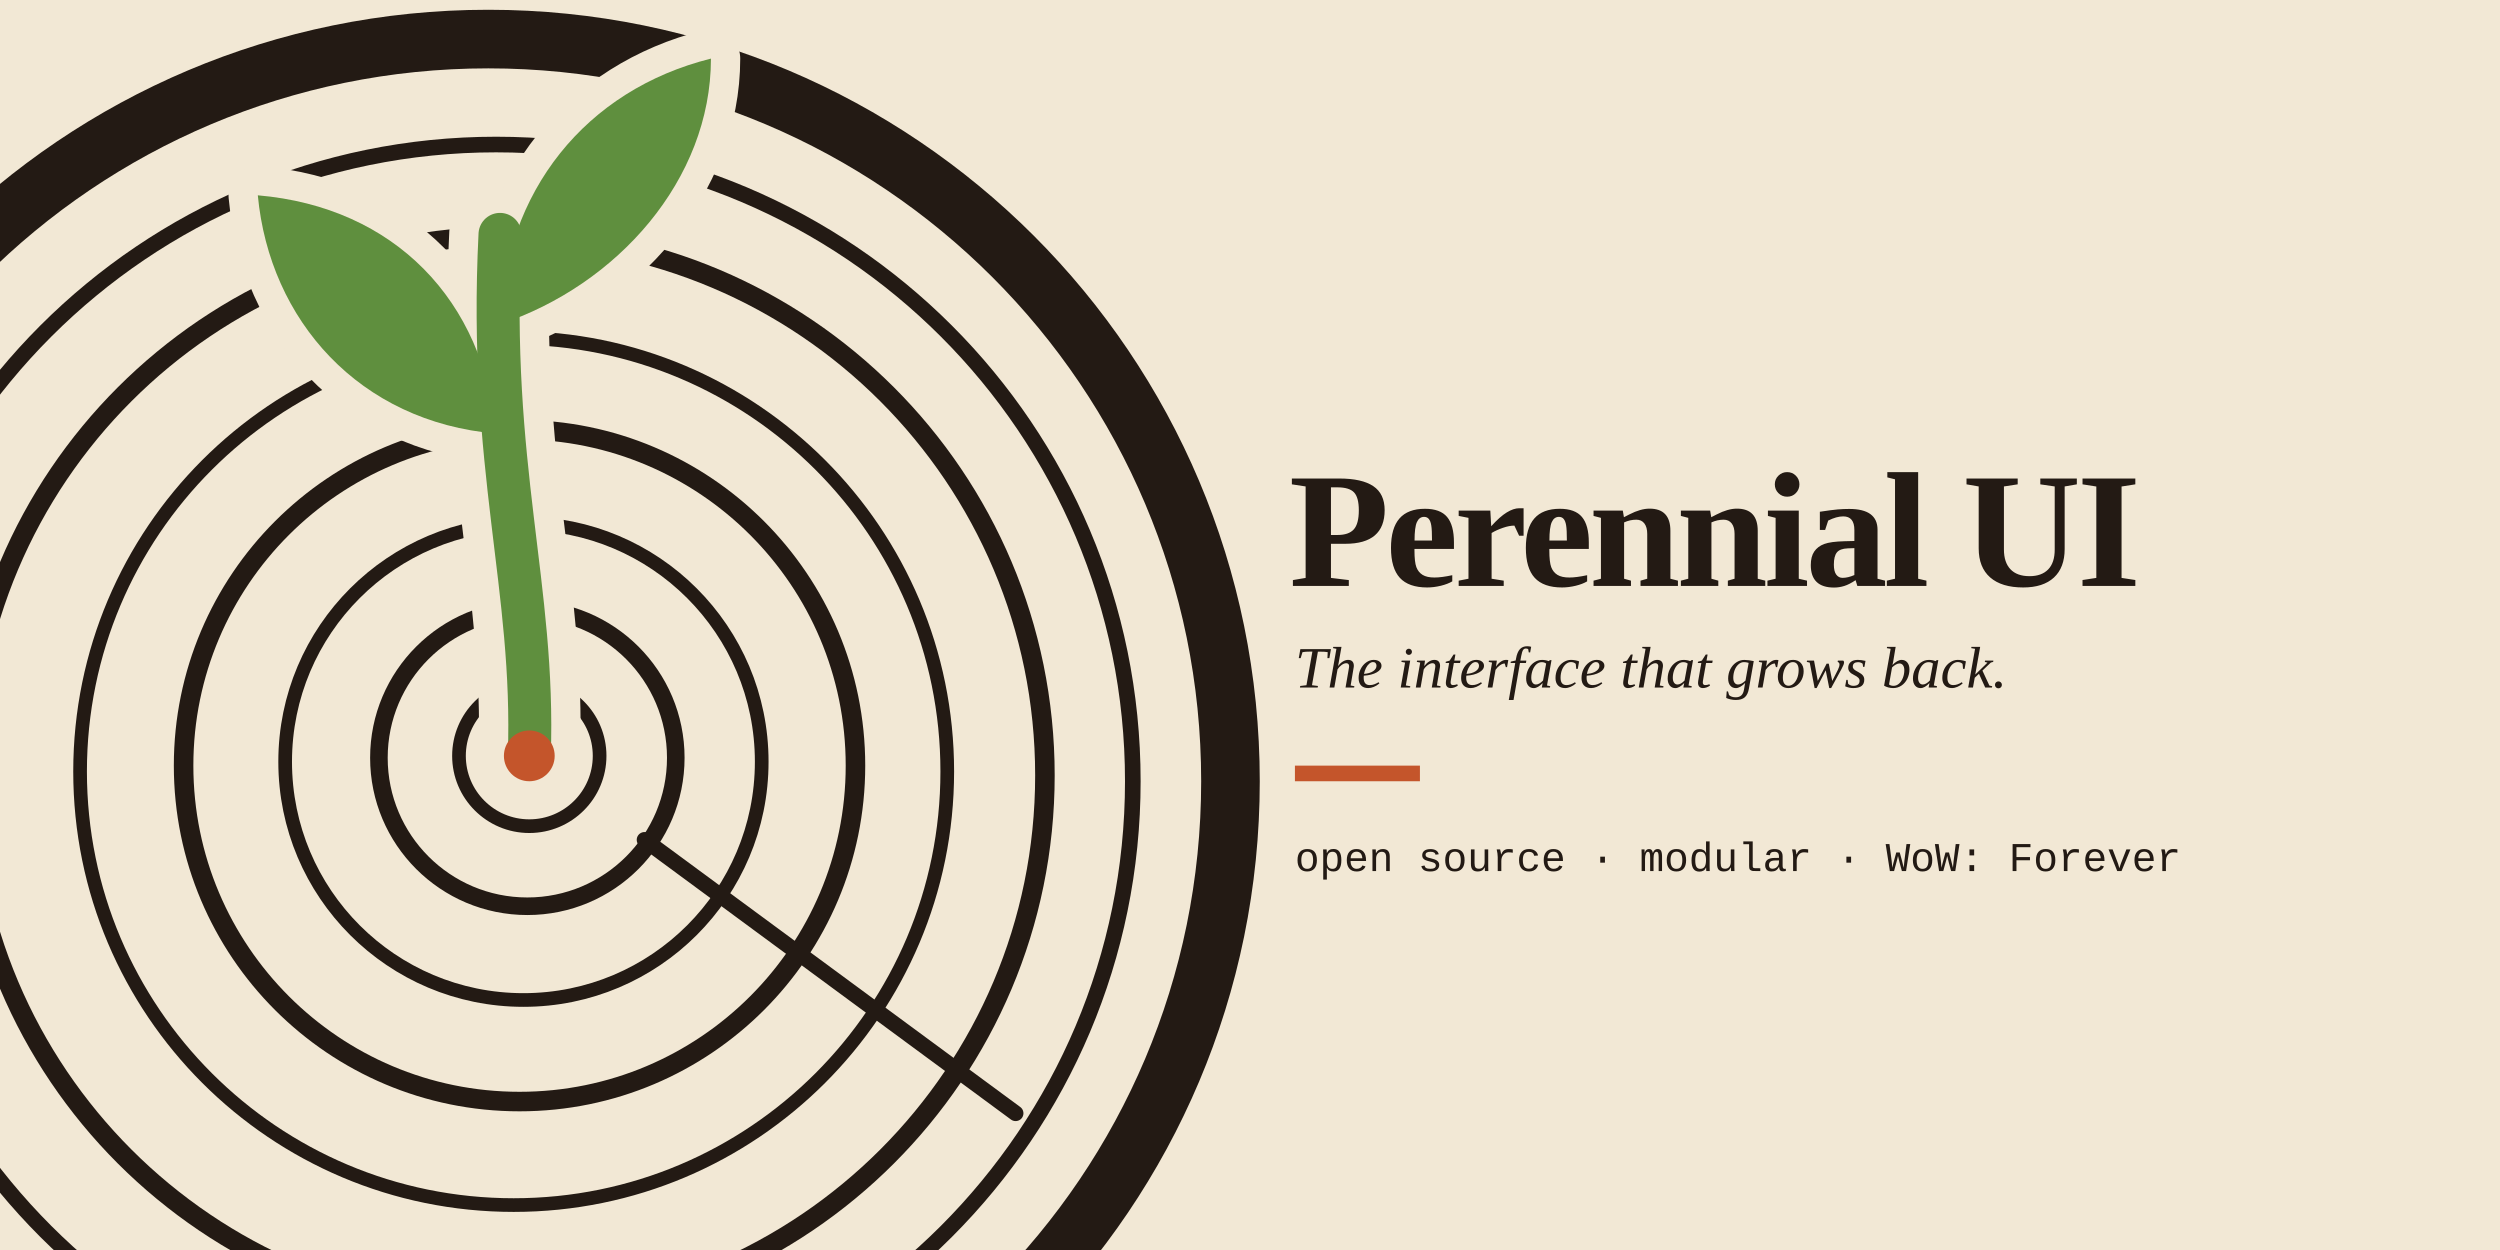
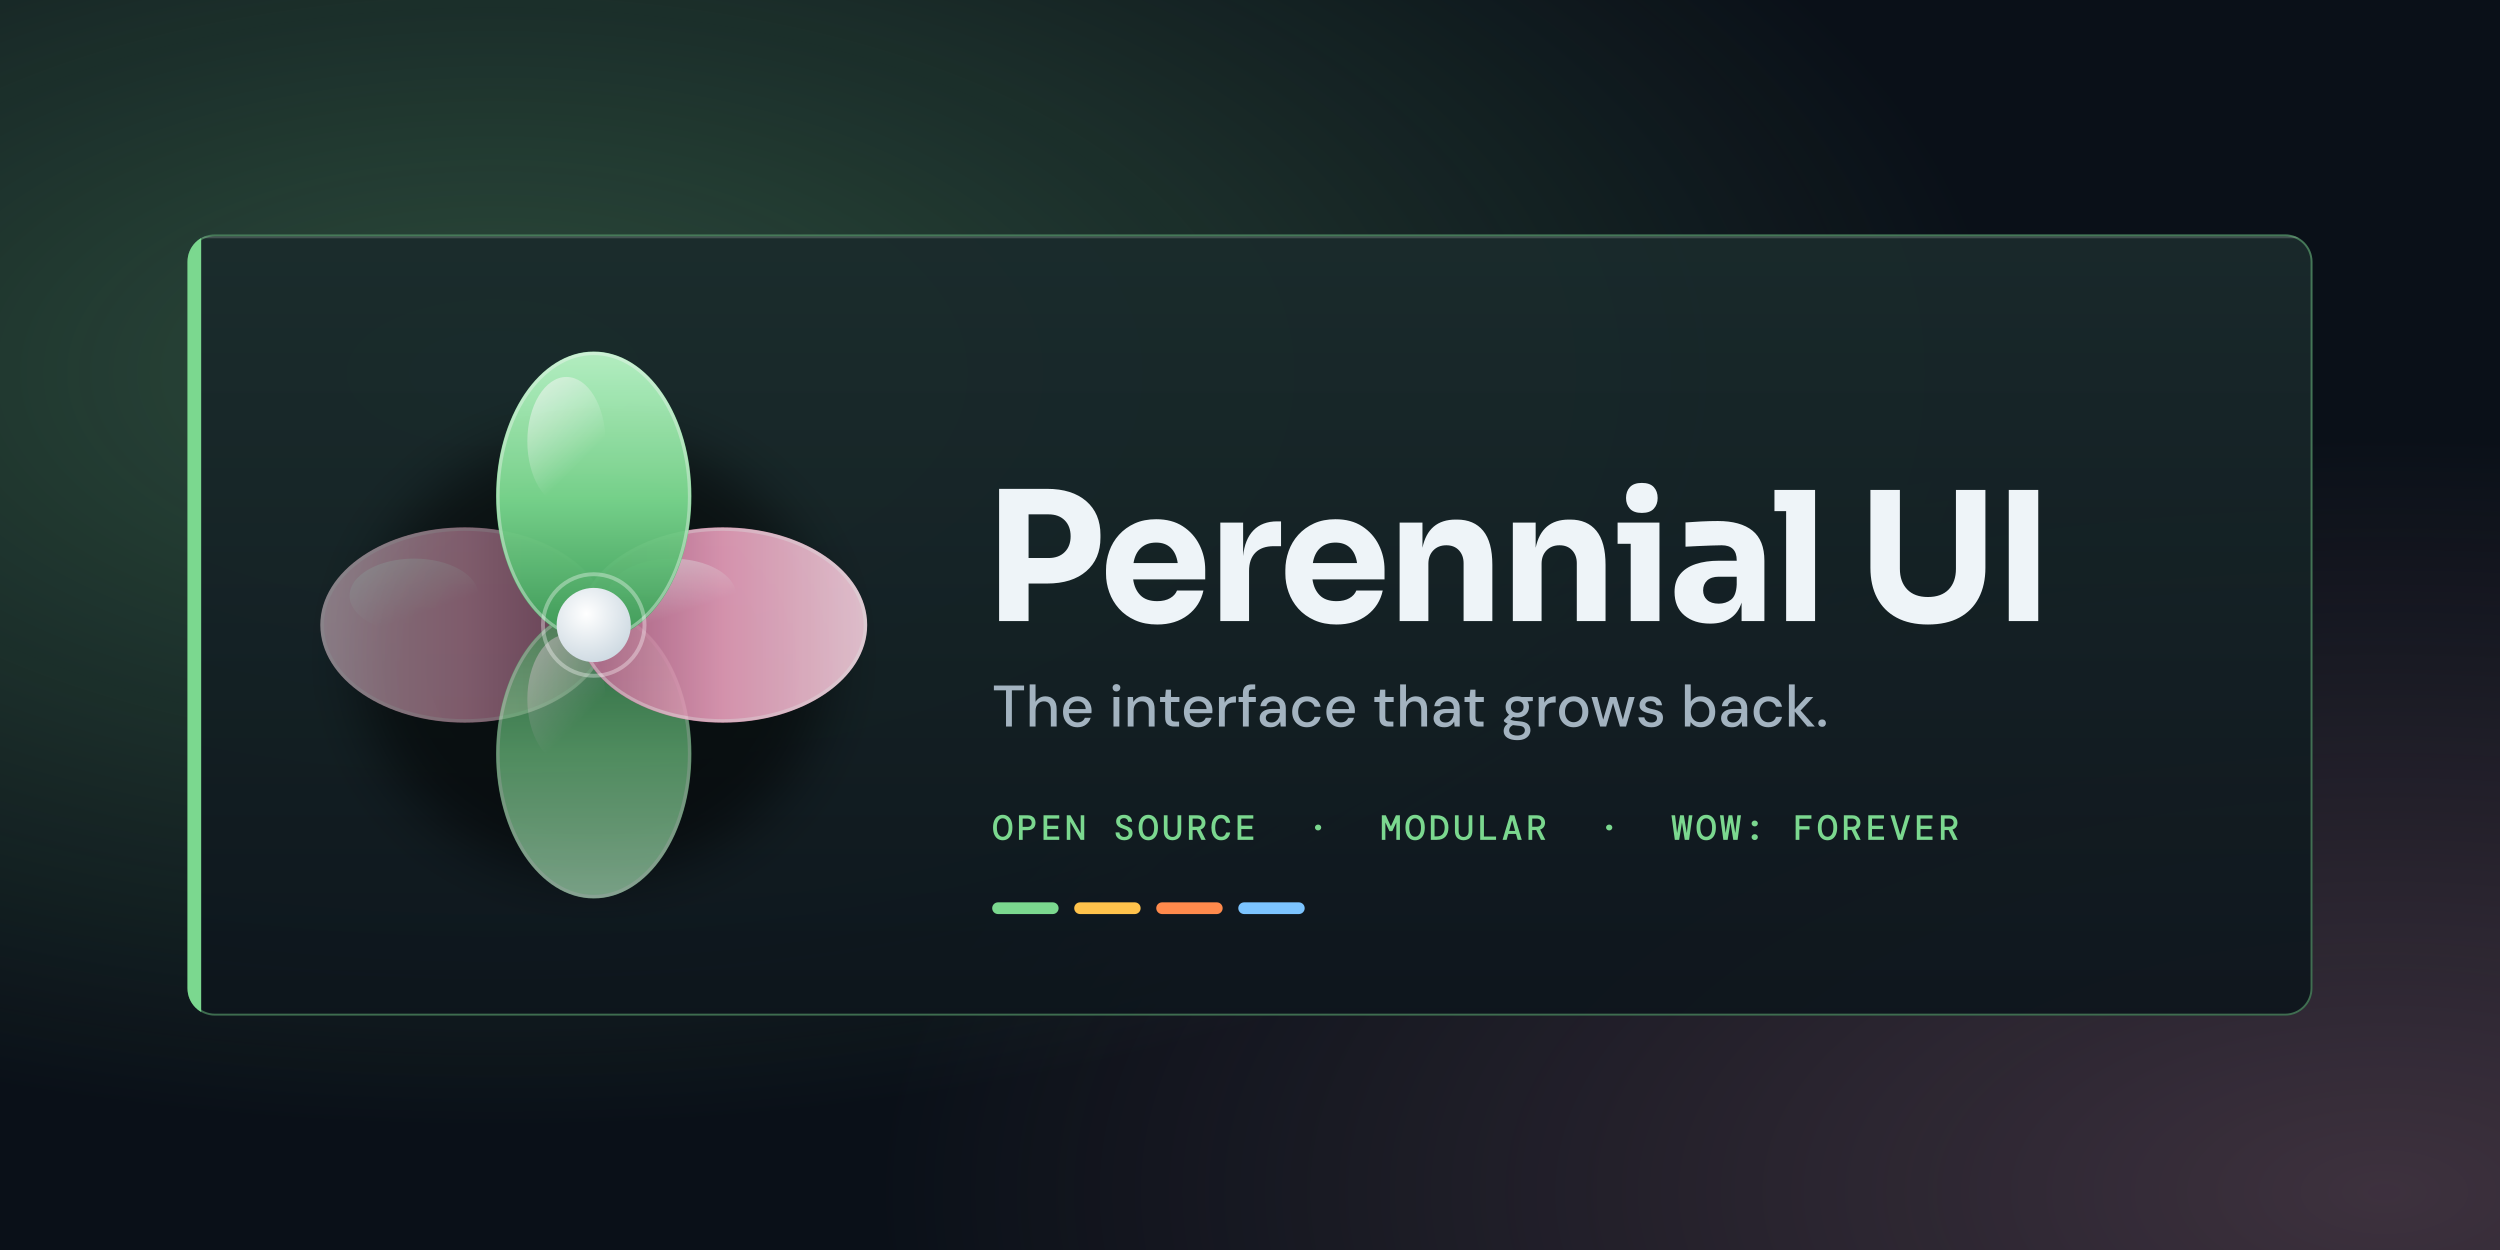
- <svg xmlns="http://www.w3.org/2000/svg" viewBox="0 0 1280 640" role="img" aria-label="Perennial UI social header">
-   <rect width="1280" height="640" fill="#F2E8D5" />
-   <g fill="none" stroke="#231A14" stroke-linecap="round">
-     <circle cx="250" cy="400" r="380" stroke-width="30" />
-     <circle cx="254" cy="400" r="326" stroke-width="8" />
-     <circle cx="259" cy="397" r="276" stroke-width="10" />
-     <circle cx="263" cy="395" r="222" stroke-width="7" />
-     <circle cx="266" cy="392" r="172" stroke-width="10" />
-     <circle cx="268" cy="390" r="122" stroke-width="7" />
-     <circle cx="270" cy="388" r="76" stroke-width="9" />
-     <circle cx="271" cy="387" r="36" stroke-width="7" />
-     <path d="M330 430 L520 570" stroke-width="8" />
+ <svg xmlns="http://www.w3.org/2000/svg" viewBox="0 0 1280 640" role="img" aria-label="Perennial UI: the interface that grows back">
+   <defs>
+     <linearGradient id="petalA" x1="0.5" y1="0" x2="0.5" y2="1">
+       <stop offset="0" stop-color="#B9F4C6" />
+       <stop offset="0.5" stop-color="#7BD88F" />
+       <stop offset="1" stop-color="#3A9A55" />
+     </linearGradient>
+     <linearGradient id="petalB" x1="0.5" y1="0" x2="0.5" y2="1">
+       <stop offset="0" stop-color="#FCD6E4" />
+       <stop offset="0.5" stop-color="#F3A6C4" />
+       <stop offset="1" stop-color="#B4628A" />
+     </linearGradient>
+     <linearGradient id="sheen" x1="0.2" y1="0" x2="0.8" y2="1">
+       <stop offset="0" stop-color="#FFFFFF" stop-opacity="0.6" />
+       <stop offset="0.7" stop-color="#FFFFFF" stop-opacity="0" />
+     </linearGradient>
+     <radialGradient id="core" cx="0.4" cy="0.35" r="0.75">
+       <stop offset="0" stop-color="#FFFFFF" />
+       <stop offset="1" stop-color="#C9D6DF" />
+     </radialGradient>
+     <filter id="shadow" x="-50%" y="-50%" width="200%" height="200%">
+       <feGaussianBlur stdDeviation="14" />
+     </filter>
+     <ellipse id="petal" cx="0" cy="-66" rx="50" ry="74" />
+     <ellipse id="rim" cx="0" cy="-66" rx="49" ry="73" fill="none" stroke="#FFFFFF" stroke-opacity="0.38" stroke-width="1.6" />
+     <radialGradient id="glowA" cx="0.2" cy="0.3" r="0.6">
+       <stop offset="0" stop-color="#7BD88F" stop-opacity="0.30" />
+       <stop offset="1" stop-color="#7BD88F" stop-opacity="0" />
+     </radialGradient>
+     <radialGradient id="glowB" cx="0.95" cy="0.95" r="0.6">
+       <stop offset="0" stop-color="#F3A6C4" stop-opacity="0.22" />
+       <stop offset="1" stop-color="#F3A6C4" stop-opacity="0" />
+     </radialGradient>
+     <linearGradient id="glass" x1="0" y1="0" x2="0" y2="1">
+       <stop offset="0" stop-color="#1A2B2C" stop-opacity="0.92" />
+       <stop offset="1" stop-color="#0D151C" stop-opacity="0.92" />
+     </linearGradient>
+     <clipPath id="panel">
+       <rect x="96" y="120" width="1088" height="400" rx="14" />
+     </clipPath>
+   </defs>
+   <rect width="1280" height="640" fill="#0A1018" />
+   <rect width="1280" height="640" fill="url(#glowA)" />
+   <rect width="1280" height="640" fill="url(#glowB)" />
+   <rect x="96" y="120" width="1088" height="400" rx="14" fill="url(#glass)" />
+   <g clip-path="url(#panel)">
+     <rect x="96" y="120" width="7" height="400" fill="#7BD88F" />
+     <rect x="103" y="121" width="1081" height="1" fill="#FFFFFF" fill-opacity="0.18" />
  </g>
-   <g stroke="#F2E8D5" stroke-linejoin="round" stroke-linecap="round" fill="#F2E8D5" stroke-width="30">
-     <path d="M271 387 C274 300 250 240 256 120" fill="none" stroke-width="52" />
-     <path d="M254 222 C184 216 138 164 132 100 C202 106 248 154 254 222 Z" />
-     <path d="M256 166 C316 146 364 92 364 30 C300 46 258 98 256 166 Z" />
+   <rect x="96.5" y="120.5" width="1087" height="399" rx="13.5" fill="none" stroke="#7BD88F" stroke-opacity="0.45" />
+   <g transform="translate(304 320)">
+     <ellipse cx="0" cy="16" rx="120" ry="112" fill="#000000" opacity="0.5" filter="url(#shadow)" />
+     <g opacity="0.5">
+       <g transform="rotate(270)">
+         <use href="#petal" fill="url(#petalB)" />
+         <use href="#rim" />
+       </g>
+       <ellipse cx="-92.0" cy="-15.0" rx="33" ry="19" fill="url(#sheen)" />
+     </g>
+     <g opacity="0.62">
+       <g transform="rotate(180)">
+         <use href="#petal" fill="url(#petalA)" />
+         <use href="#rim" />
+       </g>
+       <ellipse cx="-14.0" cy="38.0" rx="20" ry="33" fill="url(#sheen)" />
+     </g>
+     <g opacity="0.86">
+       <g transform="rotate(90)">
+         <use href="#petal" fill="url(#petalB)" />
+         <use href="#rim" />
+       </g>
+       <ellipse cx="40.0" cy="-15.0" rx="33" ry="19" fill="url(#sheen)" />
+     </g>
+     <g opacity="0.96">
+       <g transform="rotate(0)">
+         <use href="#petal" fill="url(#petalA)" />
+         <use href="#rim" />
+       </g>
+       <ellipse cx="-14.0" cy="-94.0" rx="20" ry="33" fill="url(#sheen)" />
+     </g>
+     <circle r="26" fill="none" stroke="#FFFFFF" stroke-opacity="0.35" stroke-width="2" />
+     <circle r="19" fill="url(#core)" />
  </g>
-   <g fill="#5F8F3E">
-     <path d="M271 387 C274 300 250 240 256 120" fill="none" stroke="#5F8F3E" stroke-width="22" stroke-linecap="round" />
-     <path d="M254 222 C184 216 138 164 132 100 C202 106 248 154 254 222 Z" />
-     <path d="M256 166 C316 146 364 92 364 30 C300 46 258 98 256 166 Z" />
-   </g>
-   <circle cx="271" cy="387" r="13" fill="#C4552B" />
-   <g font-family="Georgia, 'Times New Roman', serif" fill="#231A14">
-     <text x="660" y="300" font-size="84" font-weight="bold" letter-spacing="-2">Perennial UI</text>
-     <text x="663" y="352" font-size="30" font-style="italic">The interface that grows back.</text>
-   </g>
-   <rect x="663" y="392" width="64" height="8" fill="#C4552B" />
-   <g font-family="Consolas, 'Courier New', monospace" font-size="21" fill="#231A14">
-     <text x="663" y="446">open source  ·  modular  ·  WoW: Forever</text>
+   <path fill="#EEF4F8" d="M526.63 318L511.54 318L511.54 250.29L536.11 250.29Q548.90 250.29 556.16 256.59Q563.43 262.89 563.43 273.84L563.43 273.84L563.43 275.31Q563.43 286.17 556.16 292.47Q548.90 298.77 536.11 298.77L536.11 298.77L526.63 298.77L526.63 318ZM536.84 263.35L536.84 263.35L526.63 263.35L526.63 285.71L536.84 285.71Q542.09 285.71 545.12 282.67Q548.16 279.64 548.16 274.58L548.16 274.58Q548.16 269.42 545.12 266.39Q542.09 263.35 536.84 263.35ZM592.50 319.75L592.50 319.75Q586.06 319.75 581.14 317.54Q576.22 315.33 572.91 311.61Q569.60 307.88 567.94 303.23Q566.28 298.59 566.28 293.71L566.28 293.71L566.28 291.87Q566.28 286.90 567.94 282.21Q569.60 277.52 572.91 273.84Q576.22 270.16 580.96 268.00Q585.70 265.84 591.95 265.84L591.95 265.84Q600.05 265.84 605.61 269.47Q611.18 273.10 614.12 278.99Q617.07 284.88 617.07 291.69L617.07 291.69L617.07 296.66L580.18 296.66Q580.91 301.81 583.90 304.80Q586.89 307.79 592.50 307.79L592.50 307.79Q596.46 307.79 599.08 306.27Q601.70 304.75 602.62 302.36L602.62 302.36L616.15 302.36Q614.49 310.09 608.19 314.92Q601.89 319.75 592.50 319.75ZM591.95 277.80L591.95 277.80Q587.17 277.80 584.18 280.51Q581.19 283.22 580.36 288.28L580.36 288.28L602.99 288.28Q602.26 283.22 599.45 280.51Q596.64 277.80 591.95 277.80ZM639.52 318L624.80 318L624.80 267.58L636.48 267.58L636.48 284.70Q637.31 276.14 641.77 271.54Q646.23 266.94 653.96 266.94L653.96 266.94L655.89 266.94L655.89 279.64L652.21 279.64Q646.05 279.64 642.78 282.95Q639.52 286.26 639.52 292.33L639.52 292.33L639.52 318ZM684.32 319.75L684.32 319.75Q677.88 319.75 672.96 317.54Q668.04 315.33 664.72 311.61Q661.41 307.88 659.76 303.23Q658.10 298.59 658.10 293.71L658.10 293.71L658.10 291.87Q658.10 286.90 659.76 282.21Q661.41 277.52 664.72 273.84Q668.04 270.16 672.77 268.00Q677.51 265.84 683.77 265.84L683.77 265.84Q691.86 265.84 697.43 269.47Q703.00 273.10 705.94 278.99Q708.88 284.88 708.88 291.69L708.88 291.69L708.88 296.66L671.99 296.66Q672.73 301.81 675.72 304.80Q678.71 307.79 684.32 307.79L684.32 307.79Q688.28 307.79 690.90 306.27Q693.52 304.75 694.44 302.36L694.44 302.36L707.96 302.36Q706.31 310.09 700.01 314.92Q693.70 319.75 684.32 319.75ZM683.77 277.80L683.77 277.80Q678.98 277.80 675.99 280.51Q673.00 283.22 672.18 288.28L672.18 288.28L694.81 288.28Q694.07 283.22 691.27 280.51Q688.46 277.80 683.77 277.80ZM731.33 318L716.61 318L716.61 267.58L728.30 267.58L728.30 280.46Q731.33 266.02 745.32 266.02L745.32 266.02L745.96 266.02Q754.70 266.02 759.39 271.77Q764.08 277.52 764.08 289.20L764.08 289.20L764.08 318L749.36 318L749.36 288.38Q749.36 284.33 746.97 281.75Q744.58 279.18 740.53 279.18L740.53 279.18Q736.39 279.18 733.86 281.80Q731.33 284.42 731.33 288.65L731.33 288.65L731.33 318ZM789.29 318L774.57 318L774.57 267.58L786.26 267.58L786.26 280.46Q789.29 266.02 803.28 266.02L803.28 266.02L803.92 266.02Q812.66 266.02 817.35 271.77Q822.04 277.52 822.04 289.20L822.04 289.20L822.04 318L807.32 318L807.32 288.38Q807.32 284.33 804.93 281.75Q802.54 279.18 798.49 279.18L798.49 279.18Q794.35 279.18 791.82 281.80Q789.29 284.42 789.29 288.65L789.29 288.65L789.29 318ZM840.63 262.62L840.63 262.62Q836.49 262.62 834.51 260.45Q832.53 258.29 832.53 254.98L832.53 254.98Q832.53 251.58 834.51 249.41Q836.49 247.25 840.63 247.25L840.63 247.25Q844.77 247.25 846.75 249.41Q848.72 251.58 848.72 254.98L848.72 254.98Q848.72 258.29 846.75 260.45Q844.77 262.62 840.63 262.62ZM849.64 318L834.92 318L834.92 278.44L828.21 278.44L828.21 267.58L849.64 267.58L849.64 318ZM875.59 319.29L875.59 319.29Q867.40 319.29 862.39 315.06Q857.37 310.82 857.37 303.10L857.37 303.10Q857.37 297.58 860.22 294.03Q863.08 290.49 868.23 288.79Q873.38 287.09 880.10 287.09L880.10 287.09L889.20 287.09L889.20 286.90Q889.20 279.18 881.48 279.18L881.48 279.18Q879.45 279.18 876.14 279.31Q872.83 279.45 869.29 279.59Q865.74 279.73 862.98 279.91L862.98 279.91L862.98 267.49Q866.20 267.22 870.90 266.99Q875.59 266.76 879.54 266.76L879.54 266.76Q891.14 266.76 897.25 271.68Q903.37 276.60 903.37 287.09L903.37 287.09L903.37 318L891.69 318L891.69 308.52Q890.03 313.77 885.98 316.53Q881.94 319.29 875.59 319.29ZM880.00 309.08L880.00 309.08Q883.59 309.08 886.26 307.05Q888.93 305.03 889.20 299.32L889.20 299.32L889.20 295.28L880.00 295.28Q876.14 295.28 874.07 297.21Q872.00 299.14 872.00 302.27L872.00 302.27Q872.00 305.30 874.07 307.19Q876.14 309.08 880.00 309.08ZM929.32 318L914.50 318L914.50 261.70L908.52 261.70L908.52 250.84L929.32 250.84L929.32 318ZM987.09 319.75L987.09 319.75Q977.62 319.75 971.04 316.21Q964.46 312.66 961.06 306.13Q957.65 299.60 957.65 290.68L957.65 290.68L957.65 250.84L972.74 250.84L972.74 291.23Q972.74 297.85 976.47 301.76Q980.19 305.67 987.09 305.67L987.09 305.67Q993.99 305.67 997.72 301.81Q1001.44 297.94 1001.44 291.23L1001.44 291.23L1001.44 250.84L1016.53 250.84L1016.53 290.68Q1016.53 299.60 1013.13 306.13Q1009.72 312.66 1003.19 316.21Q996.66 319.75 987.09 319.75ZM1043.58 318L1028.49 318L1028.49 250.84L1043.58 250.84L1043.58 318Z" />
+   <path fill="#A3B3C0" d="M518.08 372L515.08 372L515.08 353.46L508.87 353.46L508.87 351L524.32 351L524.32 353.46L518.08 353.46L518.08 372ZM530.20 372L527.20 372L527.20 350.40L530.20 350.40L530.20 359.34Q530.95 358.05 532.28 357.29Q533.62 356.52 535.24 356.52L535.24 356.52Q537.94 356.52 539.47 358.17Q541 359.82 541 363.09L541 363.09L541 372L538.03 372L538.03 363.42Q538.03 359.10 534.46 359.10L534.46 359.10Q532.66 359.10 531.43 360.38Q530.20 361.65 530.20 363.99L530.20 363.99L530.20 372ZM551.68 372.36L551.68 372.36Q549.52 372.36 547.84 371.38Q546.16 370.41 545.21 368.64Q544.27 366.87 544.27 364.50L544.27 364.50Q544.27 362.10 545.21 360.31Q546.16 358.53 547.84 357.52Q549.52 356.52 551.74 356.52L551.74 356.52Q553.96 356.52 555.55 357.51Q557.14 358.50 558.01 360.13Q558.88 361.77 558.88 363.75L558.88 363.75Q558.88 364.05 558.87 364.39Q558.85 364.74 558.82 365.16L558.82 365.16L547.21 365.16Q547.36 367.47 548.66 368.67Q549.97 369.87 551.68 369.87L551.68 369.87Q553.12 369.87 554.06 369.24Q555.01 368.61 555.43 367.53L555.43 367.53L558.43 367.53Q557.83 369.60 556.07 370.98Q554.32 372.36 551.68 372.36ZM551.71 359.01L551.71 359.01Q550.03 359.01 548.77 360.03Q547.51 361.05 547.27 363.03L547.27 363.03L555.88 363.03Q555.79 361.14 554.62 360.07Q553.45 359.01 551.71 359.01ZM571.63 354.03L571.63 354.03Q570.76 354.03 570.20 353.48Q569.65 352.92 569.65 352.11L569.65 352.11Q569.65 351.30 570.20 350.77Q570.76 350.25 571.63 350.25L571.63 350.25Q572.47 350.25 573.04 350.77Q573.61 351.30 573.61 352.11L573.61 352.11Q573.61 352.92 573.04 353.48Q572.47 354.03 571.63 354.03ZM573.10 372L570.10 372L570.10 356.88L573.10 356.88L573.10 372ZM580.39 372L577.39 372L577.39 356.88L580.09 356.88L580.27 359.46Q580.99 358.11 582.31 357.31Q583.63 356.52 585.34 356.52L585.34 356.52Q588.04 356.52 589.60 358.15Q591.16 359.79 591.16 363.06L591.16 363.06L591.16 372L588.16 372L588.16 363.36Q588.16 359.10 584.53 359.10L584.53 359.10Q582.76 359.10 581.57 360.35Q580.39 361.59 580.39 363.93L580.39 363.93L580.39 372ZM603.70 372L601.24 372Q599.08 372 597.82 370.95Q596.56 369.90 596.56 367.20L596.56 367.20L596.56 359.43L593.95 359.43L593.95 356.88L596.56 356.88L596.92 353.10L599.56 353.10L599.56 356.88L603.85 356.88L603.85 359.43L599.56 359.43L599.56 367.23Q599.56 368.52 600.08 368.99Q600.61 369.45 601.96 369.45L601.96 369.45L603.70 369.45L603.70 372ZM613.57 372.36L613.57 372.36Q611.41 372.36 609.73 371.38Q608.05 370.41 607.10 368.64Q606.16 366.87 606.16 364.50L606.16 364.50Q606.16 362.10 607.10 360.31Q608.05 358.53 609.73 357.52Q611.41 356.52 613.63 356.52L613.63 356.52Q615.85 356.52 617.44 357.51Q619.03 358.50 619.90 360.13Q620.77 361.77 620.77 363.75L620.77 363.75Q620.77 364.05 620.75 364.39Q620.74 364.74 620.71 365.16L620.71 365.16L609.10 365.16Q609.25 367.47 610.55 368.67Q611.86 369.87 613.57 369.87L613.57 369.87Q615.01 369.87 615.95 369.24Q616.90 368.61 617.32 367.53L617.32 367.53L620.32 367.53Q619.72 369.60 617.96 370.98Q616.21 372.36 613.57 372.36ZM613.60 359.01L613.60 359.01Q611.92 359.01 610.66 360.03Q609.40 361.05 609.16 363.03L609.16 363.03L617.77 363.03Q617.68 361.14 616.51 360.07Q615.34 359.01 613.60 359.01ZM627.10 372L624.10 372L624.10 356.88L626.80 356.88L627.07 359.73Q627.82 358.23 629.26 357.38Q630.70 356.52 632.80 356.52L632.80 356.52L632.80 359.70L631.72 359.70Q630.46 359.70 629.41 360.12Q628.36 360.54 627.73 361.57Q627.10 362.61 627.10 364.47L627.10 364.47L627.10 372ZM639.37 372L636.37 372L636.37 359.43L634.15 359.43L634.15 356.88L636.37 356.88L636.37 354.84Q636.37 352.50 637.55 351.45Q638.74 350.40 640.90 350.40L640.90 350.40L642.67 350.40L642.67 352.95L641.38 352.95Q640.30 352.95 639.84 353.38Q639.37 353.82 639.37 354.90L639.37 354.90L639.37 356.88L643 356.88L643 359.43L639.37 359.43L639.37 372ZM650.47 372.36L650.47 372.36Q648.58 372.36 647.37 371.71Q646.15 371.07 645.55 370.02Q644.95 368.97 644.95 367.74L644.95 367.74Q644.95 365.52 646.66 364.25Q648.37 362.97 651.43 362.97L651.43 362.97L655.33 362.97Q655.33 359.04 651.85 359.04L651.85 359.04Q650.53 359.04 649.55 359.69Q648.58 360.33 648.34 361.59L648.34 361.59L645.34 361.59Q645.52 360 646.43 358.88Q647.35 357.75 648.77 357.13Q650.20 356.52 651.85 356.52L651.85 356.52Q655 356.52 656.66 358.17Q658.33 359.82 658.33 362.64L658.33 362.64L658.33 372L655.72 372L655.48 369.45Q654.82 370.68 653.62 371.52Q652.42 372.36 650.47 372.36ZM651.04 369.93L651.04 369.93Q652.33 369.93 653.27 369.25Q654.22 368.58 654.73 367.50Q655.24 366.42 655.27 365.19L655.27 365.19L655.27 365.10L651.70 365.10Q649.75 365.10 648.92 365.79Q648.10 366.48 648.10 367.53L648.10 367.53Q648.10 368.64 648.88 369.29Q649.66 369.93 651.04 369.93ZM669.16 372.36L669.16 372.36Q666.97 372.36 665.26 371.37Q663.55 370.38 662.58 368.60Q661.60 366.81 661.60 364.47L661.60 364.47Q661.60 362.10 662.58 360.31Q663.55 358.53 665.26 357.52Q666.97 356.52 669.16 356.52L669.16 356.52Q671.89 356.52 673.75 357.96Q675.61 359.40 676.15 361.86L676.15 361.86L673.03 361.86Q672.70 360.57 671.63 359.83Q670.57 359.10 669.13 359.10L669.13 359.10Q667.93 359.10 666.91 359.71Q665.89 360.33 665.27 361.51Q664.66 362.70 664.66 364.44L664.66 364.44Q664.66 366.18 665.27 367.38Q665.89 368.58 666.91 369.19Q667.93 369.81 669.13 369.81L669.13 369.81Q670.57 369.81 671.63 369.09Q672.70 368.37 673.03 367.05L673.03 367.05L676.15 367.05Q675.64 369.42 673.76 370.89Q671.89 372.36 669.16 372.36ZM686.50 372.36L686.50 372.36Q684.34 372.36 682.66 371.38Q680.98 370.41 680.03 368.64Q679.09 366.87 679.09 364.50L679.09 364.50Q679.09 362.10 680.03 360.31Q680.98 358.53 682.66 357.52Q684.34 356.52 686.56 356.52L686.56 356.52Q688.78 356.52 690.37 357.51Q691.96 358.50 692.83 360.13Q693.70 361.77 693.70 363.75L693.70 363.75Q693.70 364.05 693.68 364.39Q693.67 364.74 693.64 365.16L693.64 365.16L682.03 365.16Q682.18 367.47 683.49 368.67Q684.79 369.87 686.50 369.87L686.50 369.87Q687.94 369.87 688.88 369.24Q689.83 368.61 690.25 367.53L690.25 367.53L693.25 367.53Q692.65 369.60 690.89 370.98Q689.14 372.36 686.50 372.36ZM686.53 359.01L686.53 359.01Q684.85 359.01 683.59 360.03Q682.33 361.05 682.09 363.03L682.09 363.03L690.70 363.03Q690.61 361.14 689.44 360.07Q688.27 359.01 686.53 359.01ZM713.41 372L710.95 372Q708.79 372 707.53 370.95Q706.27 369.90 706.27 367.20L706.27 367.20L706.27 359.43L703.66 359.43L703.66 356.88L706.27 356.88L706.63 353.10L709.27 353.10L709.27 356.88L713.56 356.88L713.56 359.43L709.27 359.43L709.27 367.23Q709.27 368.52 709.79 368.99Q710.32 369.45 711.67 369.45L711.67 369.45L713.41 369.45L713.41 372ZM719.86 372L716.86 372L716.86 350.40L719.86 350.40L719.86 359.34Q720.61 358.05 721.94 357.29Q723.28 356.52 724.90 356.52L724.90 356.52Q727.60 356.52 729.13 358.17Q730.66 359.82 730.66 363.09L730.66 363.09L730.66 372L727.69 372L727.69 363.42Q727.69 359.10 724.12 359.10L724.12 359.10Q722.32 359.10 721.09 360.38Q719.86 361.65 719.86 363.99L719.86 363.99L719.86 372ZM739.51 372.36L739.51 372.36Q737.62 372.36 736.40 371.71Q735.19 371.07 734.59 370.02Q733.99 368.97 733.99 367.74L733.99 367.74Q733.99 365.52 735.70 364.25Q737.41 362.97 740.47 362.97L740.47 362.97L744.37 362.97Q744.37 359.04 740.89 359.04L740.89 359.04Q739.57 359.04 738.59 359.69Q737.62 360.33 737.38 361.59L737.38 361.59L734.38 361.59Q734.56 360 735.47 358.88Q736.39 357.75 737.81 357.13Q739.24 356.52 740.89 356.52L740.89 356.52Q744.04 356.52 745.70 358.17Q747.37 359.82 747.37 362.64L747.37 362.64L747.37 372L744.76 372L744.52 369.45Q743.86 370.68 742.66 371.52Q741.46 372.36 739.51 372.36ZM740.08 369.93L740.08 369.93Q741.37 369.93 742.31 369.25Q743.26 368.58 743.77 367.50Q744.28 366.42 744.31 365.19L744.31 365.19L744.31 365.10L740.74 365.10Q738.79 365.10 737.96 365.79Q737.14 366.48 737.14 367.53L737.14 367.53Q737.14 368.64 737.92 369.29Q738.70 369.93 740.08 369.93ZM759.58 372L757.12 372Q754.96 372 753.70 370.95Q752.44 369.90 752.44 367.20L752.44 367.20L752.44 359.43L749.83 359.43L749.83 356.88L752.44 356.88L752.80 353.10L755.44 353.10L755.44 356.88L759.73 356.88L759.73 359.43L755.44 359.43L755.44 367.23Q755.44 368.52 755.96 368.99Q756.49 369.45 757.84 369.45L757.84 369.45L759.58 369.45L759.58 372ZM776.86 367.35L776.86 367.35Q775.69 367.35 774.67 367.05L774.67 367.05L773.29 368.37Q773.62 368.58 774.11 368.75Q774.61 368.91 775.49 369.05Q776.38 369.18 777.91 369.30L777.91 369.30Q780.97 369.54 782.27 370.69Q783.58 371.85 783.58 373.83L783.58 373.83Q783.58 375.12 782.87 376.31Q782.17 377.49 780.68 378.23Q779.20 378.96 776.86 378.96L776.86 378.96Q773.71 378.96 771.79 377.76Q769.87 376.56 769.87 374.19L769.87 374.19Q769.87 373.26 770.33 372.31Q770.80 371.37 771.94 370.56L771.94 370.56Q771.28 370.29 770.83 369.96Q770.38 369.63 770.02 369.30L770.02 369.30L770.02 368.61L772.63 365.94Q770.86 364.44 770.86 361.95L770.86 361.95Q770.86 360.45 771.56 359.22Q772.27 357.99 773.62 357.25Q774.97 356.52 776.86 356.52L776.86 356.52Q778.12 356.52 779.20 356.88L779.20 356.88L784.81 356.88L784.81 358.95L782.05 359.10Q782.83 360.36 782.83 361.95L782.83 361.95Q782.83 363.45 782.12 364.68Q781.42 365.91 780.08 366.63Q778.75 367.35 776.86 367.35ZM776.86 364.95L776.86 364.95Q778.33 364.95 779.20 364.19Q780.07 363.42 780.07 361.95L780.07 361.95Q780.07 360.48 779.20 359.71Q778.33 358.95 776.86 358.95L776.86 358.95Q775.39 358.95 774.49 359.71Q773.59 360.48 773.59 361.95L773.59 361.95Q773.59 363.42 774.49 364.19Q775.39 364.95 776.86 364.95ZM772.69 373.89L772.69 373.89Q772.69 375.24 773.87 375.92Q775.06 376.59 776.86 376.59L776.86 376.59Q778.60 376.59 779.66 375.87Q780.73 375.15 780.73 373.92L780.73 373.92Q780.73 372.96 780.01 372.31Q779.29 371.67 777.25 371.55L777.25 371.55Q775.78 371.46 774.61 371.25L774.61 371.25Q773.50 371.85 773.09 372.54Q772.69 373.23 772.69 373.89ZM790.81 372L787.81 372L787.81 356.88L790.51 356.88L790.78 359.73Q791.53 358.23 792.97 357.38Q794.41 356.52 796.51 356.52L796.51 356.52L796.51 359.70L795.43 359.70Q794.17 359.70 793.12 360.12Q792.07 360.54 791.44 361.57Q790.81 362.61 790.81 364.47L790.81 364.47L790.81 372ZM805.69 372.36L805.69 372.36Q803.56 372.36 801.86 371.37Q800.17 370.38 799.19 368.61Q798.22 366.84 798.22 364.44L798.22 364.44Q798.22 362.07 799.21 360.29Q800.20 358.50 801.91 357.51Q803.62 356.52 805.75 356.52L805.75 356.52Q807.91 356.52 809.59 357.51Q811.27 358.50 812.24 360.29Q813.22 362.07 813.22 364.44L813.22 364.44Q813.22 366.84 812.23 368.61Q811.24 370.38 809.54 371.37Q807.85 372.36 805.69 372.36ZM805.69 369.78L805.69 369.78Q806.92 369.78 807.92 369.18Q808.93 368.58 809.54 367.39Q810.16 366.21 810.16 364.44L810.16 364.44Q810.16 362.67 809.56 361.49Q808.96 360.30 807.95 359.70Q806.95 359.10 805.75 359.10L805.75 359.10Q804.55 359.10 803.53 359.70Q802.51 360.30 801.89 361.49Q801.28 362.67 801.28 364.44L801.28 364.44Q801.28 366.21 801.89 367.39Q802.51 368.58 803.51 369.18Q804.52 369.78 805.69 369.78ZM822.34 372L819.28 372L814.84 356.88L817.81 356.88L820.84 368.46L824.20 356.88L827.56 356.88L830.92 368.43L833.92 356.88L836.95 356.88L832.51 372L829.42 372L825.88 359.94L822.34 372ZM845.50 372.36L845.50 372.36Q842.59 372.36 840.85 370.98Q839.11 369.60 838.84 367.29L838.84 367.29L841.90 367.29Q842.11 368.37 843.01 369.15Q843.91 369.93 845.50 369.93L845.50 369.93Q846.97 369.93 847.67 369.30Q848.38 368.67 848.38 367.80L848.38 367.80Q848.38 366.57 847.46 366.13Q846.55 365.70 844.87 365.37L844.87 365.37Q843.49 365.10 842.24 364.63Q841.00 364.17 840.22 363.31Q839.44 362.46 839.44 361.05L839.44 361.05Q839.44 359.10 840.95 357.81Q842.47 356.52 845.11 356.52L845.11 356.52Q847.63 356.52 849.16 357.72Q850.69 358.92 850.96 361.11L850.96 361.11L848.05 361.11Q847.90 360.12 847.13 359.55Q846.37 358.98 845.08 358.98L845.08 358.98Q843.79 358.98 843.10 359.49Q842.41 360 842.41 360.84L842.41 360.84Q842.41 361.68 843.29 362.19Q844.18 362.70 845.83 363.03L845.83 363.03Q847.42 363.33 848.68 363.78Q849.94 364.23 850.69 365.10Q851.44 365.97 851.44 367.59L851.44 367.59Q851.44 369.72 849.83 371.04Q848.23 372.36 845.50 372.36ZM870.91 372.36L870.91 372.36Q869.05 372.36 867.73 371.61Q866.41 370.86 865.66 369.69L865.66 369.69L865.36 372L862.66 372L862.66 350.40L865.66 350.40L865.66 359.25Q866.38 358.11 867.68 357.31Q868.99 356.52 870.91 356.52L870.91 356.52Q873.07 356.52 874.72 357.56Q876.37 358.59 877.28 360.38Q878.20 362.16 878.20 364.44L878.20 364.44Q878.20 366.75 877.28 368.54Q876.37 370.32 874.72 371.34Q873.07 372.36 870.91 372.36ZM870.43 369.75L870.43 369.75Q872.50 369.75 873.83 368.30Q875.17 366.84 875.17 364.44L875.17 364.44Q875.17 362.07 873.83 360.60Q872.50 359.13 870.43 359.13L870.43 359.13Q868.33 359.13 867.01 360.60Q865.69 362.07 865.69 364.44L865.69 364.44Q865.69 366.84 867.01 368.30Q868.33 369.75 870.43 369.75ZM886.72 372.36L886.72 372.36Q884.83 372.36 883.61 371.71Q882.40 371.07 881.80 370.02Q881.20 368.97 881.20 367.74L881.20 367.74Q881.20 365.52 882.91 364.25Q884.62 362.97 887.68 362.97L887.68 362.97L891.58 362.97Q891.58 359.04 888.10 359.04L888.10 359.04Q886.78 359.04 885.80 359.69Q884.83 360.33 884.59 361.59L884.59 361.59L881.59 361.59Q881.77 360 882.68 358.88Q883.60 357.75 885.02 357.13Q886.45 356.52 888.10 356.52L888.10 356.52Q891.25 356.52 892.91 358.17Q894.58 359.82 894.58 362.64L894.58 362.64L894.58 372L891.97 372L891.73 369.45Q891.07 370.68 889.87 371.52Q888.67 372.36 886.72 372.36ZM887.29 369.93L887.29 369.93Q888.58 369.93 889.52 369.25Q890.47 368.58 890.98 367.50Q891.49 366.42 891.52 365.19L891.52 365.19L891.52 365.10L887.95 365.10Q886.00 365.10 885.17 365.79Q884.35 366.48 884.35 367.53L884.35 367.53Q884.35 368.64 885.13 369.29Q885.91 369.93 887.29 369.93ZM905.41 372.36L905.41 372.36Q903.22 372.36 901.51 371.37Q899.80 370.38 898.82 368.60Q897.85 366.81 897.85 364.47L897.85 364.47Q897.85 362.10 898.82 360.31Q899.80 358.53 901.51 357.52Q903.22 356.52 905.41 356.52L905.41 356.52Q908.14 356.52 910.00 357.96Q911.86 359.40 912.40 361.86L912.40 361.86L909.28 361.86Q908.95 360.57 907.88 359.83Q906.82 359.10 905.38 359.10L905.38 359.10Q904.18 359.10 903.16 359.71Q902.14 360.33 901.52 361.51Q900.91 362.70 900.91 364.44L900.91 364.44Q900.91 366.18 901.52 367.38Q902.14 368.58 903.16 369.19Q904.18 369.81 905.38 369.81L905.38 369.81Q906.82 369.81 907.88 369.09Q908.95 368.37 909.28 367.05L909.28 367.05L912.40 367.05Q911.89 369.42 910.01 370.89Q908.14 372.36 905.41 372.36ZM918.91 372L915.91 372L915.91 350.40L918.91 350.40L918.91 363.21L924.76 356.88L928.39 356.88L921.91 363.78L929.20 372L925.42 372L918.91 364.29L918.91 372ZM932.92 372.15L932.92 372.15Q932.08 372.15 931.51 371.60Q930.94 371.04 930.94 370.26L930.94 370.26Q930.94 369.45 931.51 368.89Q932.08 368.34 932.92 368.34L932.92 368.34Q933.79 368.34 934.33 368.89Q934.87 369.45 934.87 370.26L934.87 370.26Q934.87 371.04 934.33 371.60Q933.79 372.15 932.92 372.15Z" />
+   <path fill="#7BD88F" d="M513.40 430.22L513.40 430.22Q511.87 430.22 510.75 429.42Q509.64 428.63 509.04 427.17Q508.45 425.72 508.45 423.70L508.45 423.70Q508.45 421.68 509.04 420.23Q509.64 418.77 510.75 417.98Q511.87 417.18 513.40 417.18L513.40 417.18Q514.95 417.18 516.05 417.98Q517.16 418.77 517.76 420.23Q518.35 421.68 518.35 423.70L518.35 423.70Q518.35 425.72 517.76 427.17Q517.16 428.63 516.05 429.42Q514.95 430.22 513.40 430.22ZM513.40 428.42L513.40 428.42Q514.75 428.42 515.58 427.20Q516.41 425.99 516.41 423.70L516.41 423.70Q516.41 421.41 515.58 420.20Q514.75 418.98 513.40 418.98L513.40 418.98Q512.03 418.98 511.21 420.20Q510.39 421.41 510.39 423.70L510.39 423.70Q510.39 425.99 511.21 427.20Q512.03 428.42 513.40 428.42ZM523.61 430L521.70 430L521.70 417.40L525.96 417.40Q527.40 417.40 528.34 417.89Q529.28 418.39 529.73 419.25Q530.18 420.12 530.18 421.23L530.18 421.23Q530.18 422.35 529.73 423.21Q529.28 424.08 528.34 424.57Q527.40 425.07 525.96 425.07L525.96 425.07L523.61 425.07L523.61 430ZM523.61 419.11L523.61 423.36L525.87 423.36Q527.10 423.36 527.66 422.78Q528.23 422.21 528.23 421.23L528.23 421.23Q528.23 420.28 527.66 419.69Q527.10 419.11 525.87 419.11L525.87 419.11L523.61 419.11ZM542.33 430L534.28 430L534.28 417.40L542.33 417.40L542.33 419.11L536.19 419.11L536.19 422.78L541.79 422.78L541.79 424.47L536.19 424.47L536.19 428.29L542.33 428.29L542.33 430ZM548.00 430L546.18 430L546.18 417.40L548.05 417.40L553.32 426.63L553.32 417.40L555.14 417.40L555.14 430L553.27 430L548.00 420.77L548.00 430ZM575.63 430.22L575.63 430.22Q574.29 430.22 573.29 429.73Q572.30 429.24 571.73 428.34Q571.16 427.44 571.14 426.20L571.14 426.20L573.16 426.20Q573.18 427.16 573.82 427.83Q574.46 428.51 575.61 428.51L575.61 428.51Q576.67 428.51 577.26 428.01Q577.86 427.52 577.86 426.72L577.86 426.72Q577.86 426.06 577.51 425.62Q577.16 425.18 576.42 424.82Q575.68 424.47 574.51 424.10L574.51 424.10Q572.94 423.59 572.21 422.70Q571.47 421.81 571.47 420.51L571.47 420.51Q571.47 419.02 572.55 418.10Q573.63 417.18 575.52 417.18L575.52 417.18Q577.35 417.18 578.47 418.13Q579.59 419.07 579.62 420.75L579.62 420.75L577.59 420.75Q577.59 420.30 577.34 419.88Q577.08 419.45 576.62 419.17Q576.15 418.89 575.46 418.89L575.46 418.89Q574.62 418.88 574.04 419.30Q573.47 419.72 573.47 420.44L573.47 420.44Q573.47 421.32 574.17 421.82Q574.87 422.31 576.45 422.84L576.45 422.84Q577.44 423.16 578.21 423.62Q578.97 424.08 579.41 424.79Q579.86 425.50 579.86 426.60L579.86 426.60Q579.86 427.61 579.35 428.43Q578.85 429.24 577.90 429.73Q576.96 430.22 575.63 430.22ZM587.92 430.22L587.92 430.22Q586.39 430.22 585.27 429.42Q584.16 428.63 583.56 427.17Q582.97 425.72 582.97 423.70L582.97 423.70Q582.97 421.68 583.56 420.23Q584.16 418.77 585.27 417.98Q586.39 417.18 587.92 417.18L587.92 417.18Q589.47 417.18 590.57 417.98Q591.68 418.77 592.28 420.23Q592.87 421.68 592.87 423.70L592.87 423.70Q592.87 425.72 592.28 427.17Q591.68 428.63 590.57 429.42Q589.47 430.22 587.92 430.22ZM587.92 428.42L587.92 428.42Q589.27 428.42 590.10 427.20Q590.93 425.99 590.93 423.70L590.93 423.70Q590.93 421.41 590.10 420.20Q589.27 418.98 587.92 418.98L587.92 418.98Q586.55 418.98 585.73 420.20Q584.91 421.41 584.91 423.70L584.91 423.70Q584.91 425.99 585.73 427.20Q586.55 428.42 587.92 428.42ZM600.30 430.22L600.30 430.22Q599.03 430.22 598.03 429.69Q597.03 429.17 596.45 428.10Q595.88 427.03 595.88 425.39L595.88 425.39L595.88 417.40L597.78 417.40L597.78 425.50Q597.78 426.94 598.47 427.72Q599.15 428.51 600.34 428.51L600.34 428.51Q601.53 428.51 602.21 427.72Q602.90 426.94 602.90 425.50L602.90 425.50L602.90 417.40L604.80 417.40L604.80 425.39Q604.80 427.03 604.21 428.10Q603.62 429.17 602.60 429.69Q601.58 430.22 600.30 430.22ZM610.62 430L608.71 430L608.71 417.40L612.83 417.40Q614.31 417.40 615.27 417.90Q616.23 418.41 616.71 419.26Q617.19 420.12 617.19 421.20L617.19 421.20Q617.19 422.42 616.57 423.37Q615.95 424.31 614.67 424.74L614.67 424.74L617.31 430L615.10 430L612.69 425.01L610.62 425.01L610.62 430ZM610.62 419.11L610.62 423.29L612.72 423.29Q614.02 423.29 614.62 422.71Q615.23 422.13 615.23 421.20L615.23 421.20Q615.23 420.24 614.63 419.68Q614.04 419.11 612.71 419.11L612.71 419.11L610.62 419.11ZM625.22 430.22L625.22 430.22Q623.63 430.22 622.52 429.41Q621.42 428.60 620.83 427.13Q620.25 425.66 620.25 423.72L620.25 423.72Q620.25 421.76 620.83 420.29Q621.42 418.82 622.53 418.00Q623.65 417.18 625.22 417.18L625.22 417.18Q627.25 417.18 628.46 418.29Q629.66 419.40 629.86 421.29L629.86 421.29L627.75 421.29Q627.59 420.30 626.95 419.64Q626.31 418.98 625.20 418.98L625.20 418.98Q623.78 418.98 622.98 420.24Q622.19 421.50 622.19 423.72L622.19 423.72Q622.19 425.91 622.98 427.17Q623.78 428.42 625.20 428.42L625.20 428.42Q626.35 428.42 626.96 427.81Q627.57 427.21 627.75 426.22L627.75 426.22L629.86 426.22Q629.57 428.07 628.40 429.14Q627.23 430.22 625.22 430.22ZM641.69 430L633.64 430L633.64 417.40L641.69 417.40L641.69 419.11L635.55 419.11L635.55 422.78L641.15 422.78L641.15 424.47L635.55 424.47L635.55 428.29L641.69 428.29L641.69 430ZM674.86 425.19L674.86 425.19Q674.19 425.19 673.73 424.75Q673.26 424.31 673.26 423.68L673.26 423.68Q673.26 423.05 673.73 422.62Q674.19 422.19 674.86 422.19L674.86 422.19Q675.54 422.19 676.00 422.62Q676.46 423.05 676.46 423.68L676.46 423.68Q676.46 424.31 676.00 424.75Q675.54 425.19 674.86 425.19ZM709.31 430L707.49 430L707.49 417.40L709.51 417.40L712.12 423.09L714.73 417.40L716.75 417.40L716.75 430L714.93 430L714.93 421.04L712.88 425.54L711.36 425.54L709.31 421.05L709.31 430ZM724.54 430.22L724.54 430.22Q723.01 430.22 721.89 429.42Q720.78 428.63 720.18 427.17Q719.59 425.72 719.59 423.70L719.59 423.70Q719.59 421.68 720.18 420.23Q720.78 418.77 721.89 417.98Q723.01 417.18 724.54 417.18L724.54 417.18Q726.09 417.18 727.19 417.98Q728.30 418.77 728.90 420.23Q729.49 421.68 729.49 423.70L729.49 423.70Q729.49 425.72 728.90 427.17Q728.30 428.63 727.19 429.42Q726.09 430.22 724.54 430.22ZM724.54 428.42L724.54 428.42Q725.89 428.42 726.72 427.20Q727.55 425.99 727.55 423.70L727.55 423.70Q727.55 421.41 726.72 420.20Q725.89 418.98 724.54 418.98L724.54 418.98Q723.17 418.98 722.35 420.20Q721.53 421.41 721.53 423.70L721.53 423.70Q721.53 425.99 722.35 427.20Q723.17 428.42 724.54 428.42ZM735.61 430L732.59 430L732.59 417.40L735.61 417.40Q738.65 417.40 740.13 419.08Q741.60 420.77 741.60 423.70L741.60 423.70Q741.60 426.63 740.13 428.32Q738.65 430 735.61 430L735.61 430ZM734.49 419.16L734.49 428.24L735.54 428.24Q737.73 428.24 738.71 427.00Q739.68 425.77 739.68 423.70L739.68 423.70Q739.68 421.63 738.71 420.40Q737.73 419.16 735.54 419.16L735.54 419.16L734.49 419.16ZM749.34 430.22L749.34 430.22Q748.07 430.22 747.07 429.69Q746.07 429.17 745.49 428.10Q744.92 427.03 744.92 425.39L744.92 425.39L744.92 417.40L746.82 417.40L746.82 425.50Q746.82 426.94 747.51 427.72Q748.19 428.51 749.38 428.51L749.38 428.51Q750.57 428.51 751.25 427.72Q751.94 426.94 751.94 425.50L751.94 425.50L751.94 417.40L753.84 417.40L753.84 425.39Q753.84 427.03 753.25 428.10Q752.66 429.17 751.64 429.69Q750.62 430.22 749.34 430.22ZM765.98 430L757.86 430L757.86 417.40L759.77 417.40L759.77 428.29L765.98 428.29L765.98 430ZM771.39 430L769.32 430L773.09 417.40L775.35 417.40L779.12 430L777.05 430L776.20 426.98L772.24 426.98L771.39 430ZM774.27 420.10L774.17 420.10L772.67 425.45L775.77 425.45L774.27 420.10ZM784.50 430L782.59 430L782.59 417.40L786.71 417.40Q788.19 417.40 789.15 417.90Q790.11 418.41 790.59 419.26Q791.07 420.12 791.07 421.20L791.07 421.20Q791.07 422.42 790.45 423.37Q789.83 424.31 788.55 424.74L788.55 424.74L791.19 430L788.98 430L786.57 425.01L784.50 425.01L784.50 430ZM784.50 419.11L784.50 423.29L786.60 423.29Q787.90 423.29 788.50 422.71Q789.11 422.13 789.11 421.20L789.11 421.20Q789.11 420.24 788.51 419.68Q787.92 419.11 786.59 419.11L786.59 419.11L784.50 419.11ZM823.90 425.19L823.90 425.19Q823.23 425.19 822.77 424.75Q822.30 424.31 822.30 423.68L822.30 423.68Q822.30 423.05 822.77 422.62Q823.23 422.19 823.90 422.19L823.90 422.19Q824.58 422.19 825.04 422.62Q825.50 423.05 825.50 423.68L825.50 423.68Q825.50 424.31 825.04 424.75Q824.58 425.19 823.90 425.19ZM859.72 430L857.51 430L855.78 417.40L857.63 417.40L858.68 426.56L860.22 417.40L862.10 417.40L863.64 426.56L864.69 417.40L866.54 417.40L864.81 430L862.60 430L861.16 421.09L859.72 430ZM873.58 430.22L873.58 430.22Q872.05 430.22 870.93 429.42Q869.82 428.63 869.22 427.17Q868.63 425.72 868.63 423.70L868.63 423.70Q868.63 421.68 869.22 420.23Q869.82 418.77 870.93 417.98Q872.05 417.18 873.58 417.18L873.58 417.18Q875.13 417.18 876.23 417.98Q877.34 418.77 877.94 420.23Q878.53 421.68 878.53 423.70L878.53 423.70Q878.53 425.72 877.94 427.17Q877.34 428.63 876.23 429.42Q875.13 430.22 873.58 430.22ZM873.58 428.42L873.58 428.42Q874.93 428.42 875.76 427.20Q876.59 425.99 876.59 423.70L876.59 423.70Q876.59 421.41 875.76 420.20Q874.93 418.98 873.58 418.98L873.58 418.98Q872.21 418.98 871.39 420.20Q870.57 421.41 870.57 423.70L870.57 423.70Q870.57 425.99 871.39 427.20Q872.21 428.42 873.58 428.42ZM884.56 430L882.35 430L880.62 417.40L882.47 417.40L883.52 426.56L885.06 417.40L886.94 417.40L888.48 426.56L889.53 417.40L891.38 417.40L889.65 430L887.44 430L886.00 421.09L884.56 430ZM898.42 430.11L898.42 430.11Q897.75 430.11 897.29 429.67Q896.82 429.23 896.82 428.60L896.82 428.60Q896.82 427.97 897.29 427.53Q897.75 427.10 898.42 427.10L898.42 427.10Q899.10 427.10 899.56 427.53Q900.02 427.97 900.02 428.60L900.02 428.60Q900.02 429.23 899.56 429.67Q899.10 430.11 898.42 430.11ZM898.42 423.12L898.42 423.12Q897.75 423.12 897.29 422.68Q896.82 422.24 896.82 421.61L896.82 421.61Q896.82 420.98 897.29 420.55Q897.75 420.12 898.42 420.12L898.42 420.12Q899.10 420.12 899.56 420.55Q900.02 420.98 900.02 421.61L900.02 421.61Q900.02 422.24 899.56 422.68Q899.10 423.12 898.42 423.12ZM921.28 430L919.37 430L919.37 417.40L927.45 417.40L927.45 419.18L921.28 419.18L921.28 423.03L926.46 423.03L926.46 424.71L921.28 424.71L921.28 430ZM935.68 430.22L935.68 430.22Q934.15 430.22 933.03 429.42Q931.92 428.63 931.32 427.17Q930.73 425.72 930.73 423.70L930.73 423.70Q930.73 421.68 931.32 420.23Q931.92 418.77 933.03 417.98Q934.15 417.18 935.68 417.18L935.68 417.18Q937.23 417.18 938.33 417.98Q939.44 418.77 940.04 420.23Q940.63 421.68 940.63 423.70L940.63 423.70Q940.63 425.72 940.04 427.17Q939.44 428.63 938.33 429.42Q937.23 430.22 935.68 430.22ZM935.68 428.42L935.68 428.42Q937.03 428.42 937.86 427.20Q938.69 425.99 938.69 423.70L938.69 423.70Q938.69 421.41 937.86 420.20Q937.03 418.98 935.68 418.98L935.68 418.98Q934.31 418.98 933.49 420.20Q932.67 421.41 932.67 423.70L932.67 423.70Q932.67 425.99 933.49 427.20Q934.31 428.42 935.68 428.42ZM945.96 430L944.05 430L944.05 417.40L948.17 417.40Q949.65 417.40 950.61 417.90Q951.57 418.41 952.05 419.26Q952.53 420.12 952.53 421.20L952.53 421.20Q952.53 422.42 951.91 423.37Q951.29 424.31 950.01 424.74L950.01 424.74L952.65 430L950.44 430L948.03 425.01L945.96 425.01L945.96 430ZM945.96 419.11L945.96 423.29L948.06 423.29Q949.36 423.29 949.96 422.71Q950.57 422.13 950.57 421.20L950.57 421.20Q950.57 420.24 949.97 419.68Q949.38 419.11 948.05 419.11L948.05 419.11L945.96 419.11ZM964.61 430L956.56 430L956.56 417.40L964.61 417.40L964.61 419.11L958.47 419.11L958.47 422.78L964.07 422.78L964.07 424.47L958.47 424.47L958.47 428.29L964.61 428.29L964.61 430ZM974.07 430L971.81 430L967.92 417.40L969.97 417.40L972.94 427.48L975.91 417.40L977.96 417.40L974.07 430ZM989.45 430L981.40 430L981.40 417.40L989.45 417.40L989.45 419.11L983.31 419.11L983.31 422.78L988.91 422.78L988.91 424.47L983.31 424.47L983.31 428.29L989.45 428.29L989.45 430ZM995.64 430L993.73 430L993.73 417.40L997.85 417.40Q999.33 417.40 1000.29 417.90Q1001.25 418.41 1001.73 419.26Q1002.21 420.12 1002.21 421.20L1002.21 421.20Q1002.21 422.42 1001.59 423.37Q1000.97 424.31 999.69 424.74L999.69 424.74L1002.33 430L1000.12 430L997.71 425.01L995.64 425.01L995.64 430ZM995.64 419.11L995.64 423.29L997.74 423.29Q999.04 423.29 999.64 422.71Q1000.25 422.13 1000.25 421.20L1000.25 421.20Q1000.25 420.24 999.65 419.68Q999.06 419.11 997.73 419.11L997.73 419.11L995.64 419.11Z" />
+   <g transform="translate(508 462)">
+     <rect width="34" height="6" rx="3" fill="#7BD88F" />
+     <rect x="42" width="34" height="6" rx="3" fill="#FFC24B" />
+     <rect x="84" width="34" height="6" rx="3" fill="#FF8A4C" />
+     <rect x="126" width="34" height="6" rx="3" fill="#7CC4FF" />
  </g>
</svg>
